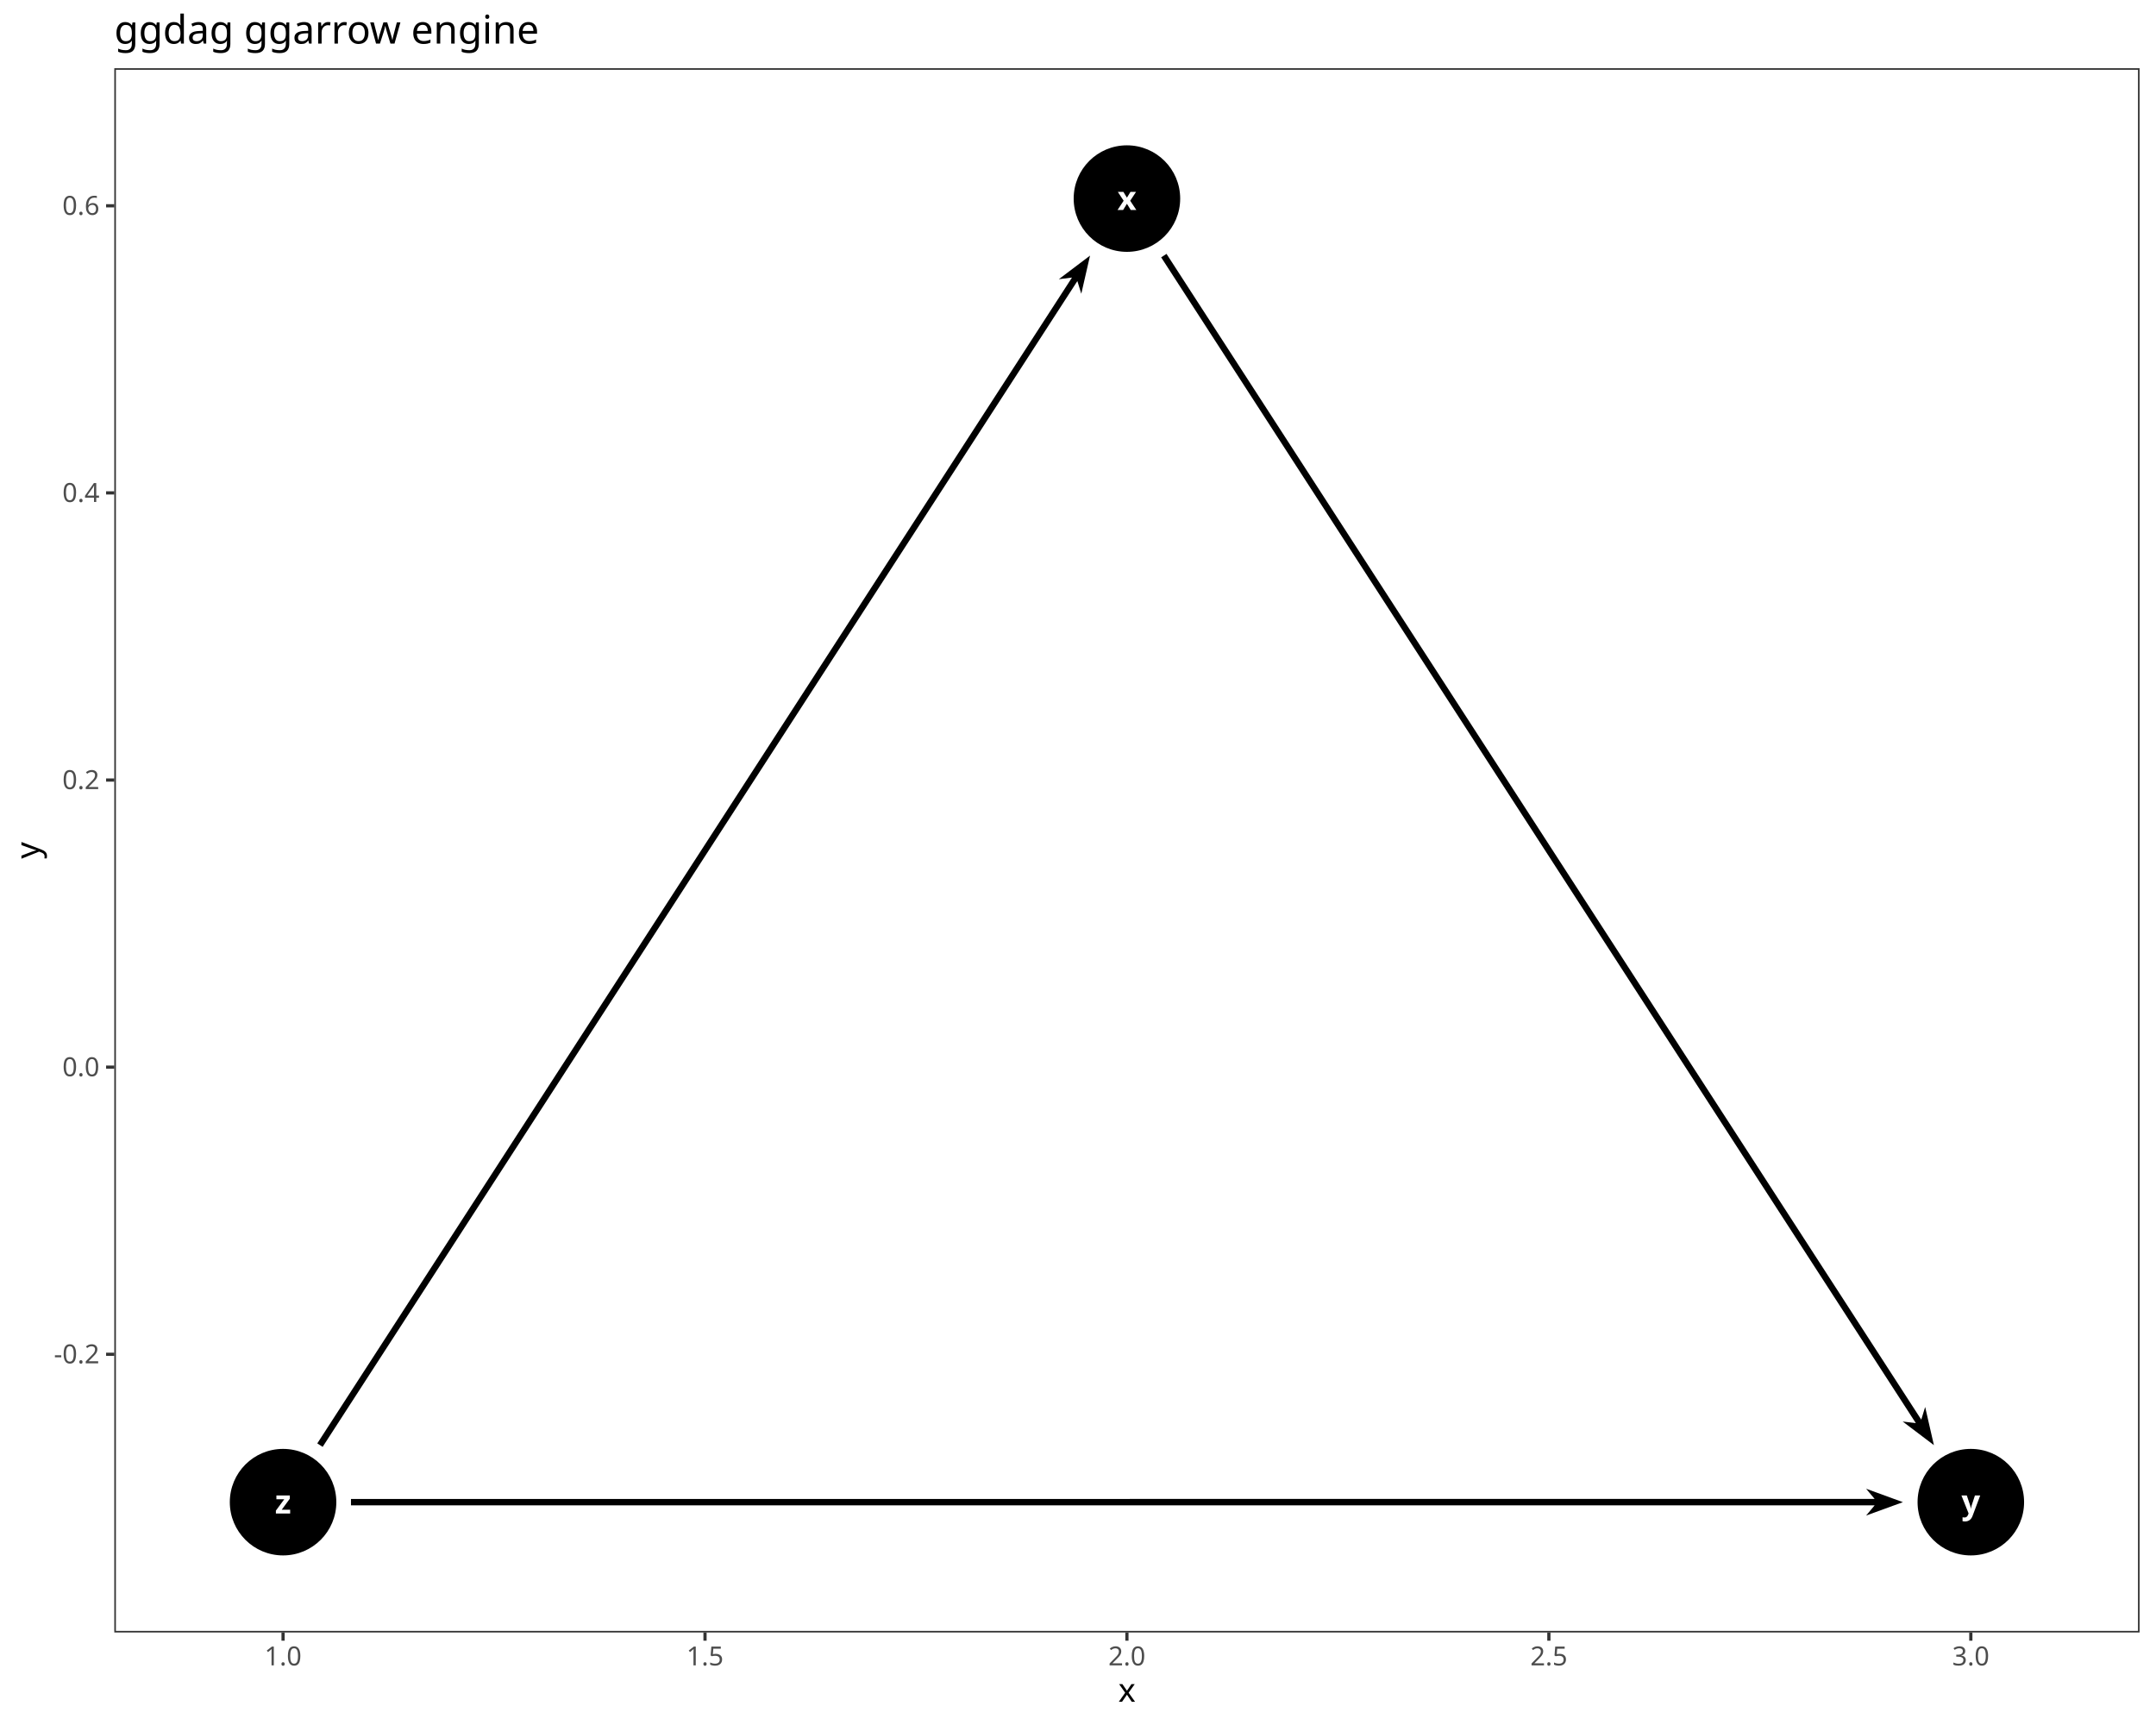
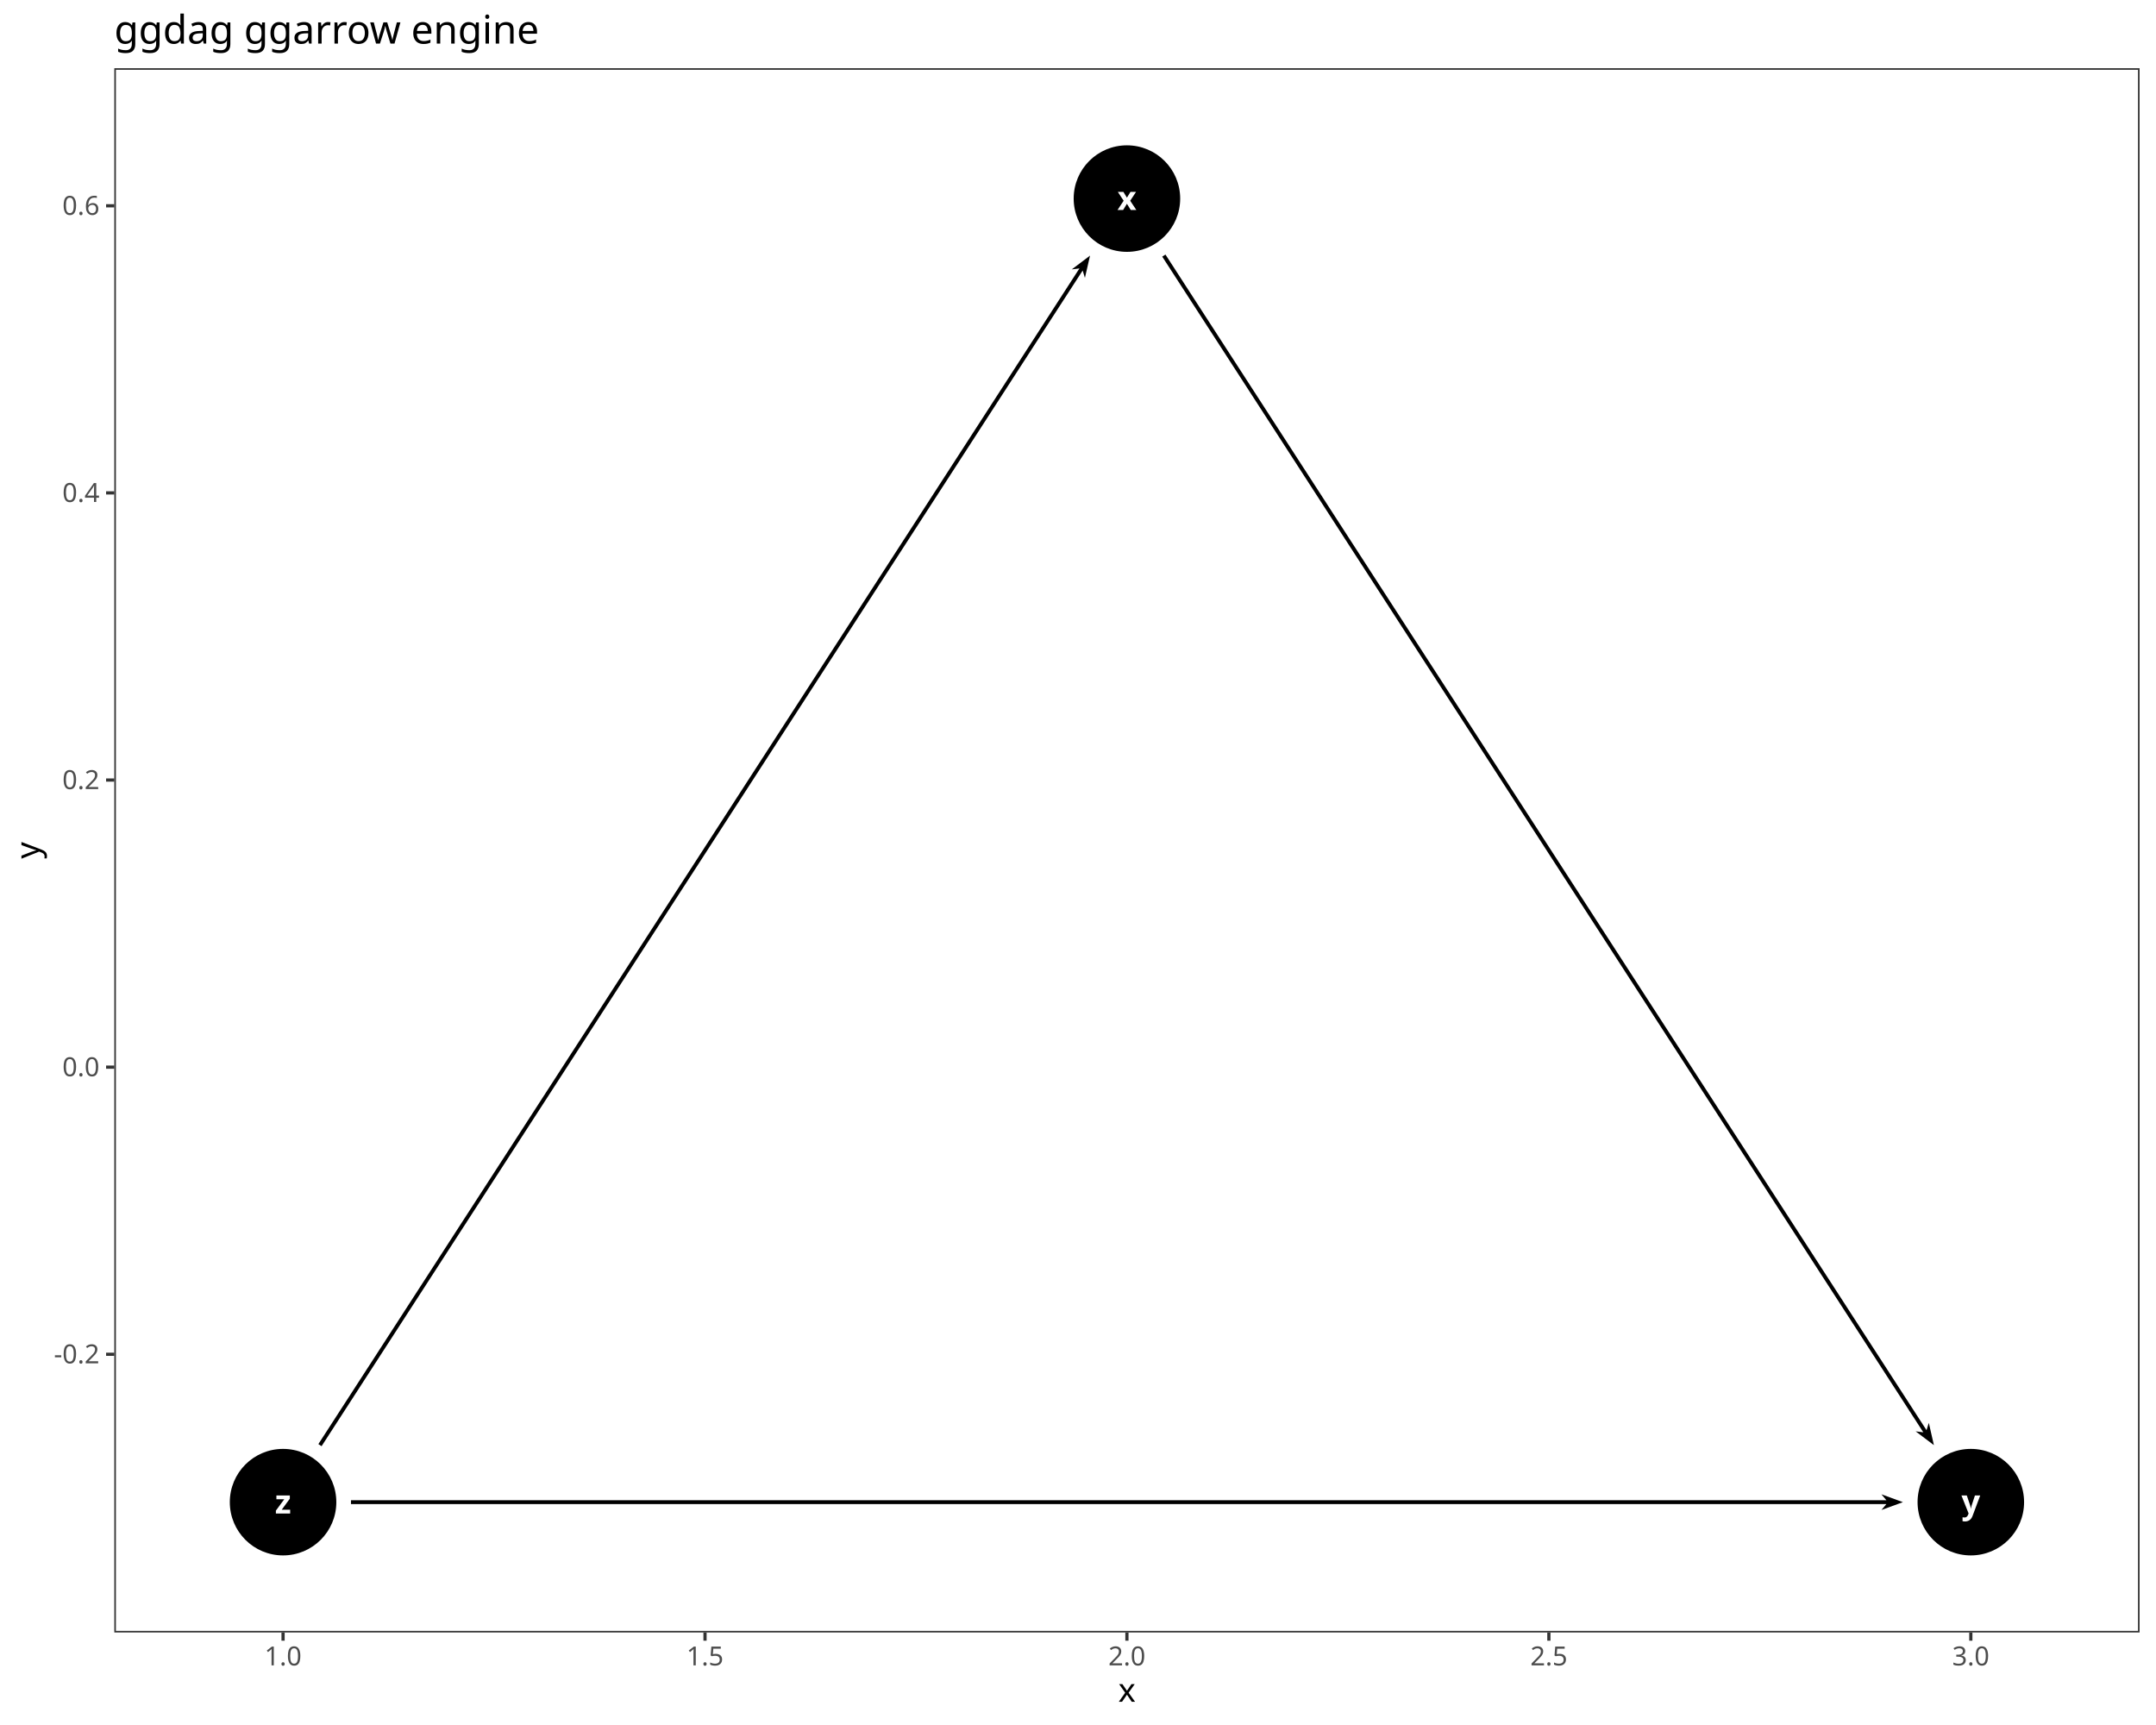
<svg xmlns="http://www.w3.org/2000/svg" class="svglite" data-engine-version="2.0" width="720.00pt" height="576.00pt" viewBox="0 0 720.00 576.00">
  <defs>
    <style type="text/css">
    .svglite line, .svglite polyline, .svglite polygon, .svglite path, .svglite rect, .svglite circle {
      fill: none;
      stroke: #000000;
      stroke-linecap: round;
      stroke-linejoin: round;
      stroke-miterlimit: 10.00;
    }
  </style>
  </defs>
  <rect width="100%" height="100%" style="stroke: none; fill: #FFFFFF;" />
  <defs>
    <clipPath id="cpMC4wMHw3MjAuMDB8MC4wMHw1NzYuMDA=">
      <rect x="0.00" y="0.00" width="720.00" height="576.00" />
    </clipPath>
  </defs>
  <g clip-path="url(#cpMC4wMHw3MjAuMDB8MC4wMHw1NzYuMDA=)">
    <rect x="0.00" y="0.00" width="720.00" height="576.00" style="stroke-width: 1.07; stroke: #FFFFFF; fill: #FFFFFF;" />
  </g>
  <defs>
    <clipPath id="cpMzguMTd8NzE0LjUyfDIyLjc4fDU0NS4xMQ==">
      <rect x="38.17" y="22.78" width="676.35" height="522.33" />
    </clipPath>
  </defs>
  <g clip-path="url(#cpMzguMTd8NzE0LjUyfDIyLjc4fDU0NS4xMQ==)">
    <rect x="38.17" y="22.78" width="676.35" height="522.33" style="stroke-width: 1.07; stroke: none; fill: #FFFFFF;" />
    <circle cx="376.34" cy="66.31" r="17.43" style="stroke-width: 0.71; fill: #000000;" />
    <circle cx="658.16" cy="501.59" r="17.43" style="stroke-width: 0.71; fill: #000000;" />
    <circle cx="94.53" cy="501.59" r="17.43" style="stroke-width: 0.71; fill: #000000;" />
-     <path d="M 642.91 469.80 L 641.61 474.04 L 389.56 84.77 L 388.67 85.35 L 387.77 85.93 L 639.80 475.21 L 635.40 474.66 L 645.83 482.55 Z" style="fill-rule: evenodd; fill: #000000; stroke-width: 0.53; stroke: none; stroke-linecap: butt;" />
-     <path d="M 359.79 93.85 L 361.10 98.09 L 364.02 85.35 L 353.59 93.23 L 357.99 92.68 L 105.96 481.97 L 106.86 482.55 L 107.75 483.13 Z" style="fill-rule: evenodd; fill: #000000; stroke-width: 0.53; stroke: none; stroke-linecap: butt;" />
-     <path d="M 635.48 501.59 L 623.19 497.11 L 626.04 500.51 L 117.21 500.52 L 117.21 502.65 L 626.04 502.66 L 623.19 506.06 Z" style="fill-rule: evenodd; fill: #000000; stroke-width: 0.53; stroke: none; stroke-linecap: butt;" />
+     <path d="M 644.13 475.11 L 643.37 477.56 L 389.21 85.00 L 388.67 85.35 L 388.13 85.69 L 642.29 478.26 L 639.74 477.95 L 645.83 482.55 Z" style="fill-rule: evenodd; fill: #000000; stroke-width: 0.53; stroke: none; stroke-linecap: butt;" />
+     <path d="M 361.56 90.33 L 362.31 92.79 L 364.02 85.35 L 357.93 89.95 L 360.48 89.63 L 106.32 482.20 L 106.86 482.55 L 107.39 482.90 Z" style="fill-rule: evenodd; fill: #000000; stroke-width: 0.53; stroke: none; stroke-linecap: butt;" />
+     <path d="M 635.48 501.59 L 628.31 498.97 L 629.96 500.94 L 117.21 500.94 L 117.21 502.23 L 629.96 502.23 L 628.31 504.20 Z" style="fill-rule: evenodd; fill: #000000; stroke-width: 0.53; stroke: none; stroke-linecap: butt;" />
    <text x="376.34" y="70.11" text-anchor="middle" style="font-size: 11.04px; font-weight: bold; fill: #FFFFFF; font-family: sans;" textLength="5.52px" lengthAdjust="spacingAndGlyphs">x</text>
    <text x="658.16" y="505.38" text-anchor="middle" style="font-size: 11.04px; font-weight: bold; fill: #FFFFFF; font-family: sans;" textLength="5.52px" lengthAdjust="spacingAndGlyphs">y</text>
    <text x="94.53" y="505.38" text-anchor="middle" style="font-size: 11.04px; font-weight: bold; fill: #FFFFFF; font-family: sans;" textLength="5.52px" lengthAdjust="spacingAndGlyphs">z</text>
    <rect x="38.17" y="22.78" width="676.35" height="522.33" style="stroke-width: 1.07; stroke: #333333;" />
  </g>
  <g clip-path="url(#cpMC4wMHw3MjAuMDB8MC4wMHw1NzYuMDA=)">
    <text x="33.24" y="455.24" text-anchor="end" style="font-size: 8.80px; fill: #4D4D4D; font-family: sans;" textLength="15.16px" lengthAdjust="spacingAndGlyphs">-0.2</text>
    <text x="33.24" y="359.36" text-anchor="end" style="font-size: 8.80px; fill: #4D4D4D; font-family: sans;" textLength="12.23px" lengthAdjust="spacingAndGlyphs">0.0</text>
    <text x="33.24" y="263.49" text-anchor="end" style="font-size: 8.80px; fill: #4D4D4D; font-family: sans;" textLength="12.23px" lengthAdjust="spacingAndGlyphs">0.2</text>
    <text x="33.24" y="167.61" text-anchor="end" style="font-size: 8.80px; fill: #4D4D4D; font-family: sans;" textLength="12.23px" lengthAdjust="spacingAndGlyphs">0.4</text>
    <text x="33.24" y="71.74" text-anchor="end" style="font-size: 8.80px; fill: #4D4D4D; font-family: sans;" textLength="12.23px" lengthAdjust="spacingAndGlyphs">0.6</text>
    <polyline points="35.43,452.21 38.17,452.21 " style="stroke-width: 1.07; stroke: #333333; stroke-linecap: butt;" />
    <polyline points="35.43,356.33 38.17,356.33 " style="stroke-width: 1.07; stroke: #333333; stroke-linecap: butt;" />
    <polyline points="35.43,260.46 38.17,260.46 " style="stroke-width: 1.07; stroke: #333333; stroke-linecap: butt;" />
    <polyline points="35.43,164.58 38.17,164.58 " style="stroke-width: 1.07; stroke: #333333; stroke-linecap: butt;" />
    <polyline points="35.43,68.71 38.17,68.71 " style="stroke-width: 1.07; stroke: #333333; stroke-linecap: butt;" />
    <polyline points="94.53,547.85 94.53,545.11 " style="stroke-width: 1.07; stroke: #333333; stroke-linecap: butt;" />
    <polyline points="235.44,547.85 235.44,545.11 " style="stroke-width: 1.07; stroke: #333333; stroke-linecap: butt;" />
    <polyline points="376.34,547.85 376.34,545.11 " style="stroke-width: 1.07; stroke: #333333; stroke-linecap: butt;" />
    <polyline points="517.25,547.85 517.25,545.11 " style="stroke-width: 1.07; stroke: #333333; stroke-linecap: butt;" />
    <polyline points="658.16,547.85 658.16,545.11 " style="stroke-width: 1.07; stroke: #333333; stroke-linecap: butt;" />
    <text x="94.53" y="556.10" text-anchor="middle" style="font-size: 8.80px; fill: #4D4D4D; font-family: sans;" textLength="12.23px" lengthAdjust="spacingAndGlyphs">1.0</text>
    <text x="235.44" y="556.10" text-anchor="middle" style="font-size: 8.80px; fill: #4D4D4D; font-family: sans;" textLength="12.23px" lengthAdjust="spacingAndGlyphs">1.5</text>
    <text x="376.34" y="556.10" text-anchor="middle" style="font-size: 8.80px; fill: #4D4D4D; font-family: sans;" textLength="12.23px" lengthAdjust="spacingAndGlyphs">2.0</text>
    <text x="517.25" y="556.10" text-anchor="middle" style="font-size: 8.80px; fill: #4D4D4D; font-family: sans;" textLength="12.23px" lengthAdjust="spacingAndGlyphs">2.5</text>
    <text x="658.16" y="556.10" text-anchor="middle" style="font-size: 8.80px; fill: #4D4D4D; font-family: sans;" textLength="12.23px" lengthAdjust="spacingAndGlyphs">3.0</text>
    <text x="376.34" y="568.24" text-anchor="middle" style="font-size: 11.00px; font-family: sans;" textLength="5.50px" lengthAdjust="spacingAndGlyphs">x</text>
    <text transform="translate(13.05,283.95) rotate(-90)" text-anchor="middle" style="font-size: 11.00px; font-family: sans;" textLength="5.50px" lengthAdjust="spacingAndGlyphs">y</text>
    <text x="38.17" y="14.56" style="font-size: 13.20px; font-family: sans;" textLength="131.38px" lengthAdjust="spacingAndGlyphs">ggdag ggarrow engine</text>
  </g>
</svg>
